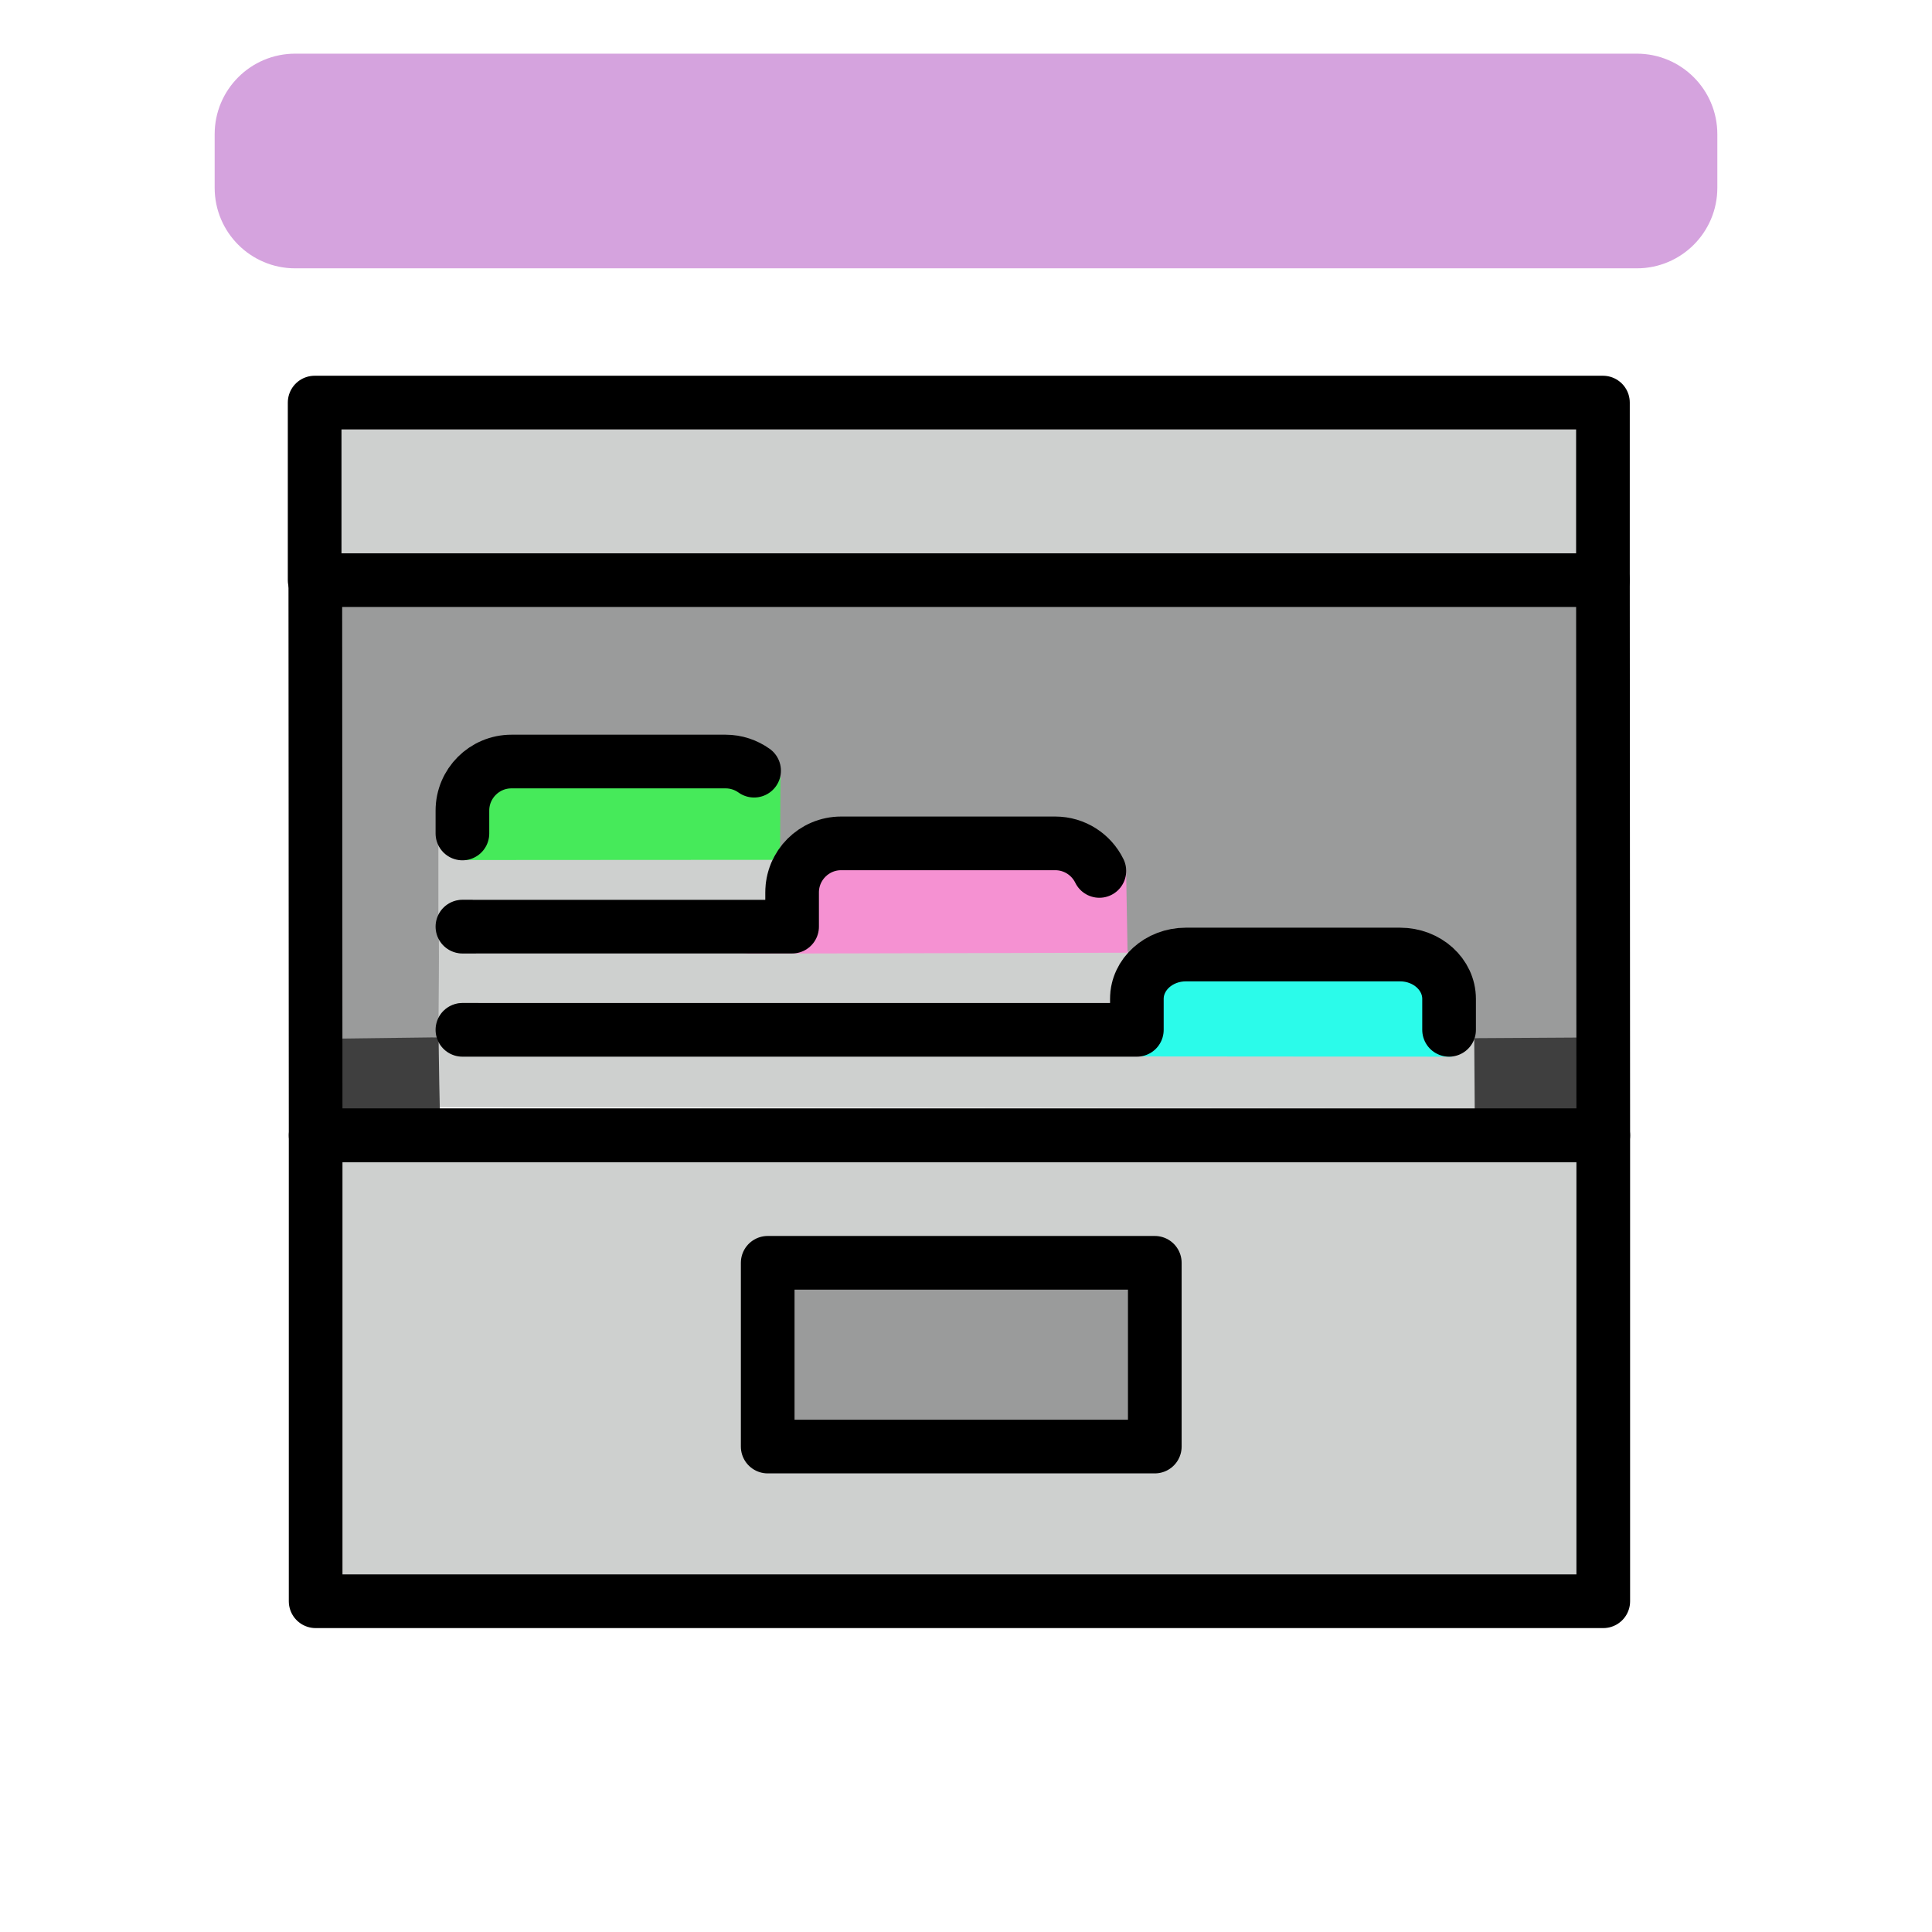
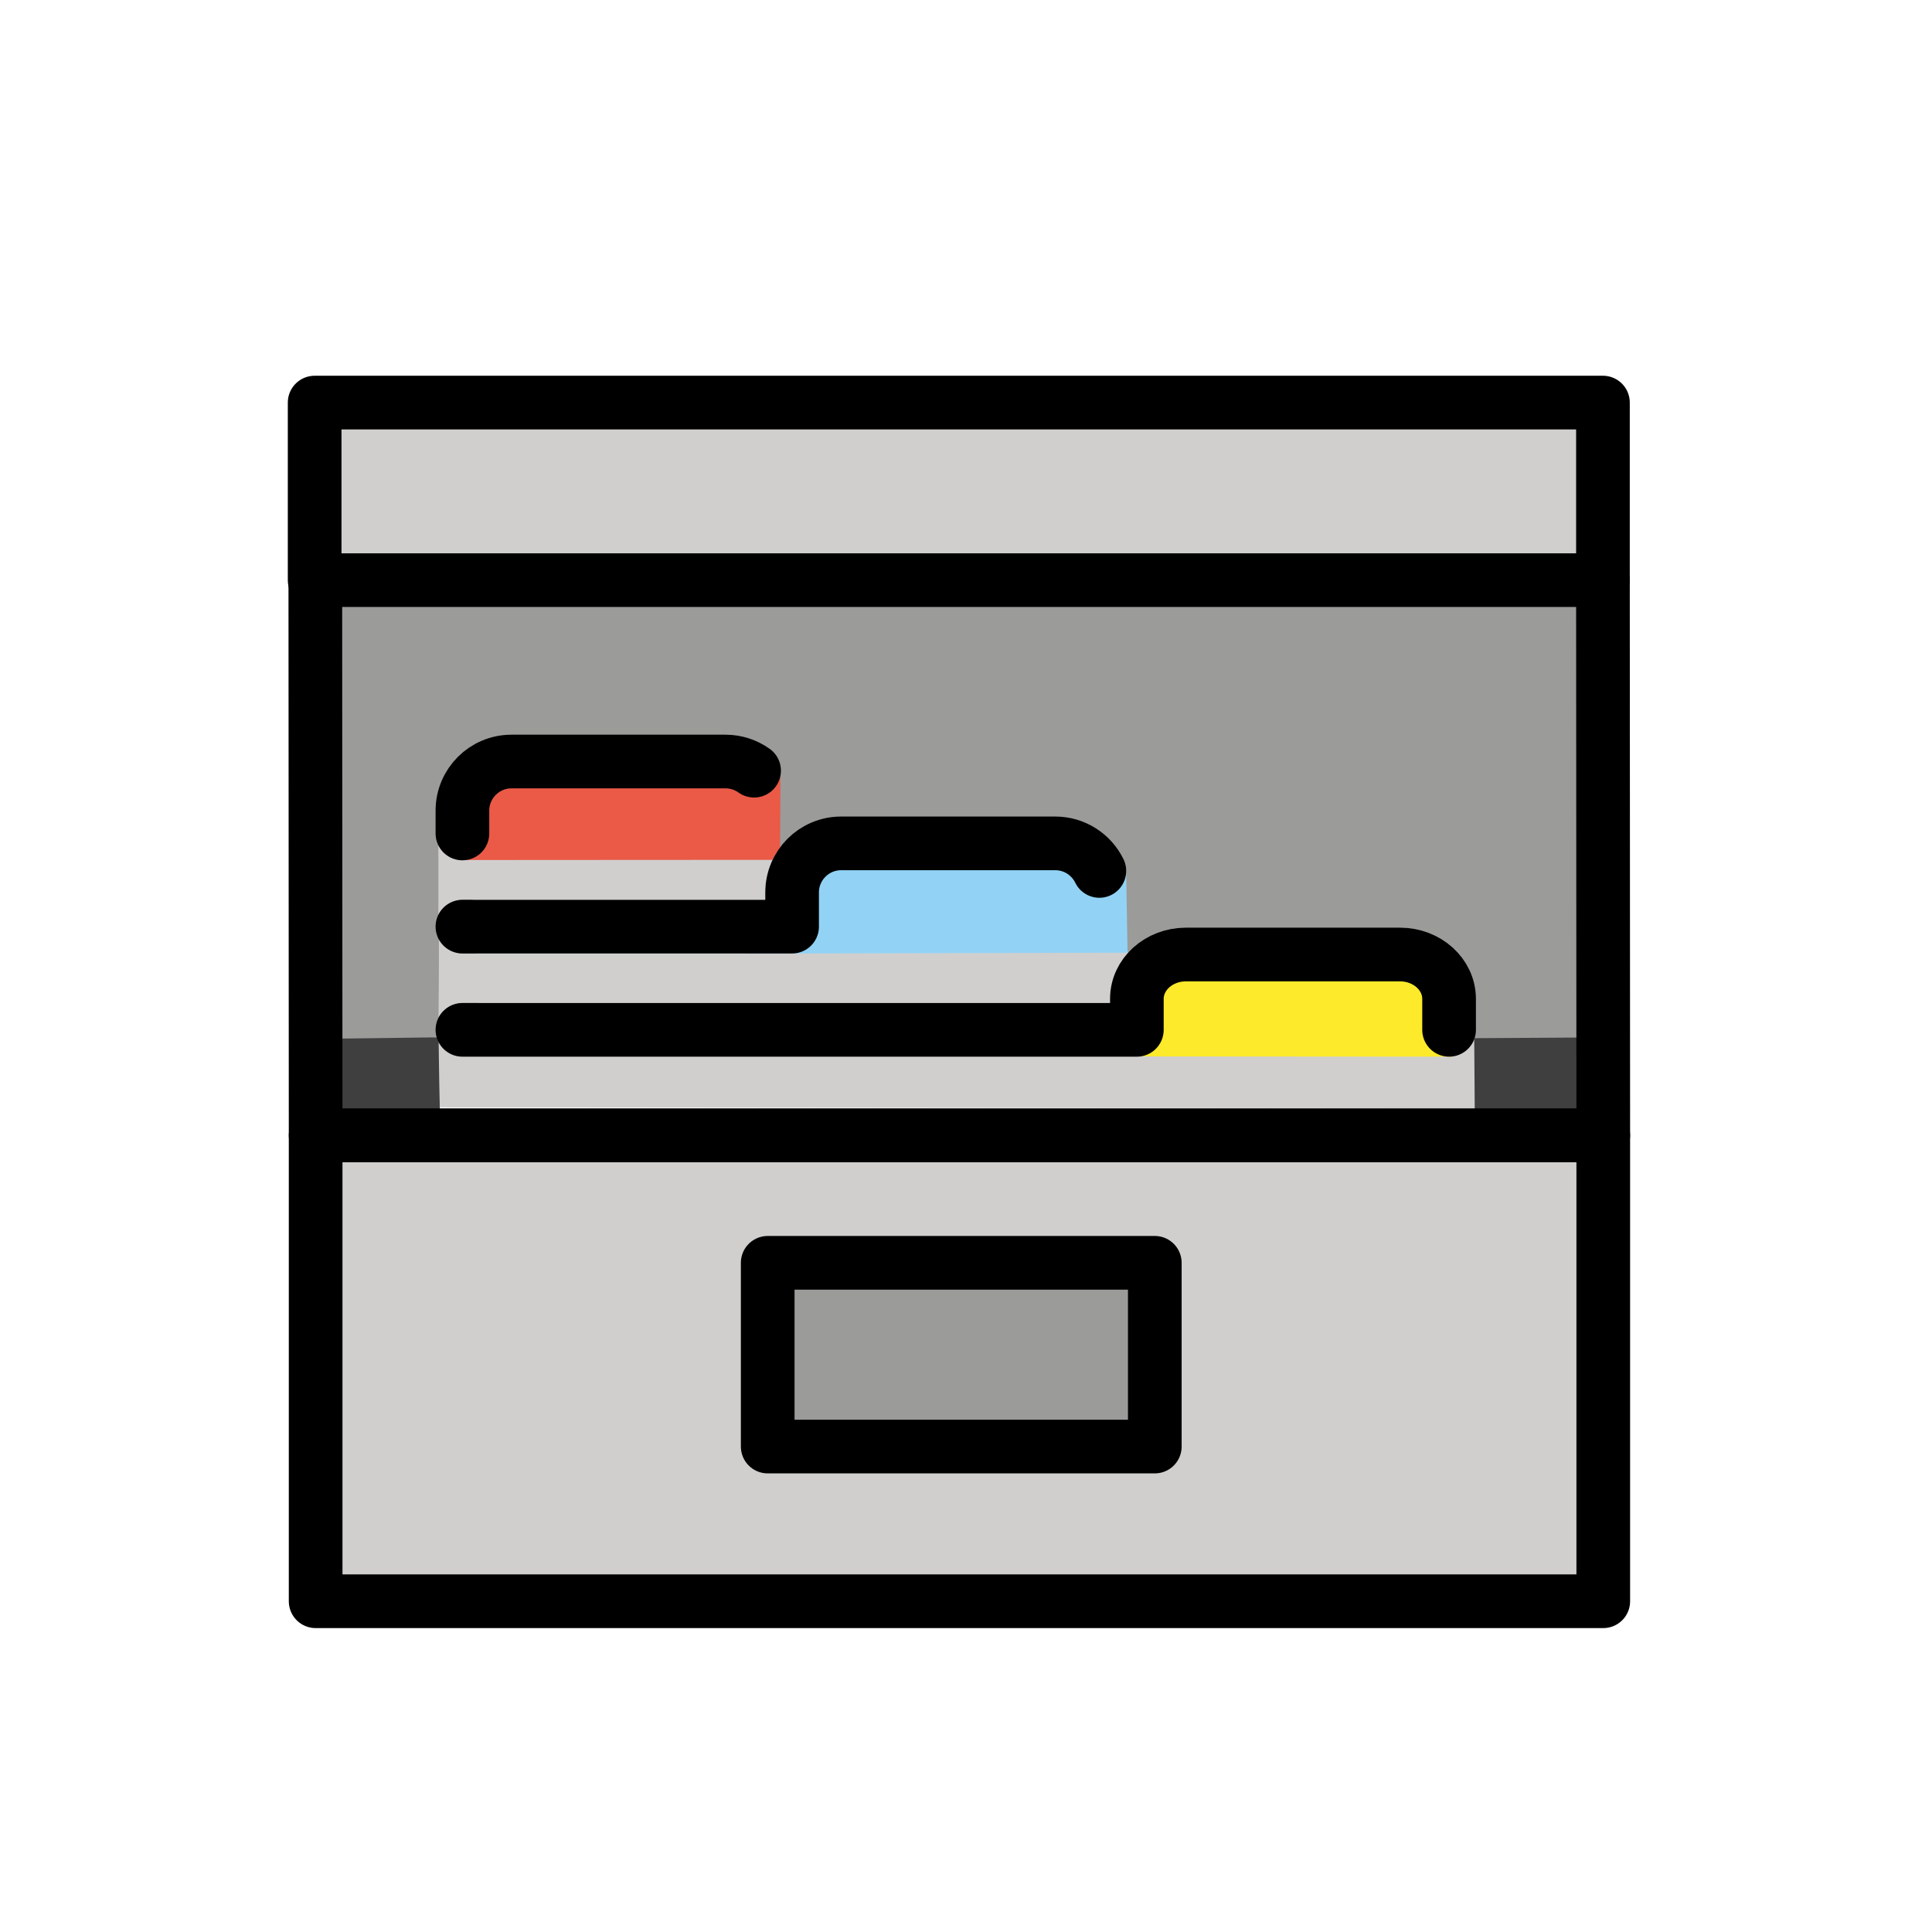
<svg xmlns="http://www.w3.org/2000/svg" id="emoji" viewBox="0 0 72 72">
  <g id="color">
-     <path fill="#ced0cf" stroke="none" d="M11.88,59.884h47.654V42.679H11.88V59.884z" />
-     <path fill="#9a9b9b" stroke="none" d="M59.681,21.834L11.937,21.738v18.511l5.201-0.23c1.239-0.843,0.42-5.67,0.486-5.803 c-0.002-0.842-0.083-4.857,0.061-5.195c0.287-0.677,9.939-0.079,9.935-0.061l1.398,4.132 c0.121-0.165,10.088-1.839,10.088-1.839c0.134,0,2.858,5.559,2.858,5.559c0.051-0.055,12.542,2.733,12.509,2.833 l1.707,0.168l3.429,0.055L59.681,21.834z" />
-     <path fill="#ced0cf" stroke="none" d="M55.759,38.822c-0.025,0.076-3.951-0.877-6.283-0.898 c-9.488-0.086-32.113,0.803-32.52,0.699c-0.417-0.107-1.81,0.3-1.884,0.152 c0.004,0.546-0.117,1.536-0.091,2.491l40.703,0.037L55.759,38.822z" />
+     <path fill="#d0cfce" stroke="none" d="M11.88,59.884h47.654V42.679H11.88V59.884z" />
+     <path fill="#9B9B9A" stroke="none" d="M59.681,21.834L11.937,21.738v18.511l5.201-0.23c1.239-0.843,0.42-5.67,0.486-5.803 c-0.002-0.842-0.083-4.857,0.061-5.195c0.287-0.677,9.939-0.079,9.935-0.061l1.398,4.132 c0.121-0.165,10.088-1.839,10.088-1.839c0.134,0,2.858,5.559,2.858,5.559c0.051-0.055,12.542,2.733,12.509,2.833 l1.707,0.168l3.429,0.055L59.681,21.834z" />
+     <path fill="#d0cfce" stroke="none" d="M55.759,38.822c-0.025,0.076-3.951-0.877-6.283-0.898 c-9.488-0.086-32.113,0.803-32.52,0.699c-0.417-0.107-1.81,0.3-1.884,0.152 c0.004,0.546-0.117,1.536-0.091,2.491l40.703,0.037L55.759,38.822z" />
    <path fill="#3f3f3f" stroke="none" d="M16.346,38.82c-0.025-0.051-0.04-0.105-0.057-0.161l-4.286,0.054l-0.091,2.978l4.497,0.486 C16.384,41.249,16.351,39.387,16.346,38.82z" />
-     <path fill="#ced0cf" stroke="none" d="M16.498,33.866c0.033-0.036,0.071-0.064,0.108-0.095c0.054-0.046,0.112-0.085,0.175-0.118 c0.036-0.018,0.069-0.036,0.108-0.051c0.107-0.041,0.221-0.069,0.343-0.069h0.112h11.174v-0.273 c0-0.448,0.114-0.866,0.3-1.242c0-0,0-0,0-0c0.012-0.023,0.025-0.046,0.037-0.068 c0.044-0.084,0.084-0.172,0.136-0.251c-0.027,0.042-0.054,0.084-0.084,0.133 c-0.005,0.013-0.014,0.026-0.016,0.039c-0,0.001-0.007,0.001-0.008,0.001 c-0.042,0.069-2.212-1.398-2.226-1.361c0,0-4.016-1.191-8.534,0.256c-0.165,0.053-1.219,1.238-1.361,1.16h-0 c-0.017-0.009-0.029-0.021-0.045-0.031c-0.14-0.086-0.253-0.201-0.336-0.344c-0.014-0.023-0.033-0.042-0.044-0.066 v2.62c0-0,0-0.001,0.001-0.001C16.379,34.018,16.434,33.938,16.498,33.866z" />
-     <path fill="#ced0cf" stroke="none" d="M16.615,37.611c0.052-0.043,0.106-0.08,0.166-0.112c0.037-0.019,0.072-0.037,0.111-0.052 c0.107-0.04,0.219-0.069,0.34-0.069h0.204h23.931v-0.152c0-0.171,0.02-0.337,0.054-0.498 c0.021-0.103,0.058-0.201,0.091-0.299c0.017-0.049,0.029-0.1,0.049-0.148c0.053-0.131,0.121-0.254,0.195-0.374 c0.005-0.009,0.01-0.018,0.015-0.027c0.082-0.13,0.175-0.25,0.279-0.364c0.002-0.003,0.008-0.013,0.008-0.013 l-1.359-1.988l-8.38,0.556l-2.808,1.466c0.114,0,0.217-0.029,0.316-0.068c-0.025,0.008-0.052,0.009-0.078,0.016 c-0.076,0.019-0.148,0.046-0.23,0.046l0,0H17.345h-0.112c-0.12,0-0.231-0.028-0.337-0.068 c-0.041-0.015-0.078-0.033-0.116-0.053c-0.054-0.029-0.104-0.064-0.152-0.102 c-0.113-0.088-0.206-0.193-0.272-0.321c-0-0-0.001-0.001-0.001-0.001 c0.009,0.79-0.007,2.107-0.012,2.954c0.041-0.083,0.093-0.16,0.154-0.229 C16.533,37.674,16.574,37.644,16.615,37.611z" />
-     <rect x="28.589" y="47.449" width="14.221" height="6.431" fill="#9a9b9b" stroke="none" />
-     <path fill="#ced0cf" stroke="none" d="M28.865,28.1c-0.012-0.015-0.022-0.03-0.035-0.045c-0.017-0.021-0.041-0.038-0.061-0.058 c0.016,0.014,0.028,0.031,0.043,0.046C28.83,28.062,28.849,28.08,28.865,28.1z" />
-     <path fill="#ced0cf" stroke="none" d="M28.926,29.303c0.074-0.103,0.119-0.217,0.149-0.333v-0.022 c-0.029,0.124-0.081,0.245-0.159,0.355c-0.161,0.224-0.397,0.362-0.649,0.404 C28.523,29.667,28.763,29.53,28.926,29.303z" />
-     <path fill="#2bfbea" stroke="none" d="M54.142,39.379c-0.47,0,0.455-2.098,0.455-2.098c0-0.355-1.141-1.713-1.591-1.713 l-8.872,0.055c-0.224,0-1.477,1.482-1.477,1.658l-0.944,1.101c0,0.452-0.253,0.593-0.664,0.717l1.558,0.271 C42.607,39.37,54.18,39.379,54.142,39.379z" />
-     <path fill="#f591d2" stroke="none" d="M42.021,35.505l-0.055-3.131c-0.007-0.015-0.02-0.033-0.028-0.048 c0.012,0.087-1.165,0.308-1.408-0.187c-0.141-0.287-0.895-0.765-1.216-0.765l-7.858-0.135 c-0.457,0-1.689,0.714-1.689,1.171l-0.495,2.161c0,0.553-1.113,0.968-1.666,0.968L42.021,35.505z" />
+     <path fill="#d0cfce" stroke="none" d="M16.498,33.866c0.033-0.036,0.071-0.064,0.108-0.095c0.054-0.046,0.112-0.085,0.175-0.118 c0.036-0.018,0.069-0.036,0.108-0.051c0.107-0.041,0.221-0.069,0.343-0.069h0.112h11.174v-0.273 c0-0.448,0.114-0.866,0.3-1.242c0-0,0-0,0-0c0.012-0.023,0.025-0.046,0.037-0.068 c0.044-0.084,0.084-0.172,0.136-0.251c-0.027,0.042-0.054,0.084-0.084,0.133 c-0.005,0.013-0.014,0.026-0.016,0.039c-0,0.001-0.007,0.001-0.008,0.001 c-0.042,0.069-2.212-1.398-2.226-1.361c0,0-4.016-1.191-8.534,0.256c-0.165,0.053-1.219,1.238-1.361,1.16h-0 c-0.017-0.009-0.029-0.021-0.045-0.031c-0.14-0.086-0.253-0.201-0.336-0.344c-0.014-0.023-0.033-0.042-0.044-0.066 v2.62c0-0,0-0.001,0.001-0.001C16.379,34.018,16.434,33.938,16.498,33.866z" />
+     <path fill="#d0cfce" stroke="none" d="M16.615,37.611c0.052-0.043,0.106-0.08,0.166-0.112c0.037-0.019,0.072-0.037,0.111-0.052 c0.107-0.04,0.219-0.069,0.34-0.069h0.204h23.931v-0.152c0-0.171,0.02-0.337,0.054-0.498 c0.021-0.103,0.058-0.201,0.091-0.299c0.017-0.049,0.029-0.1,0.049-0.148c0.053-0.131,0.121-0.254,0.195-0.374 c0.005-0.009,0.01-0.018,0.015-0.027c0.082-0.13,0.175-0.25,0.279-0.364c0.002-0.003,0.008-0.013,0.008-0.013 l-1.359-1.988l-8.38,0.556l-2.808,1.466c0.114,0,0.217-0.029,0.316-0.068c-0.025,0.008-0.052,0.009-0.078,0.016 c-0.076,0.019-0.148,0.046-0.23,0.046l0,0H17.345h-0.112c-0.12,0-0.231-0.028-0.337-0.068 c-0.041-0.015-0.078-0.033-0.116-0.053c-0.054-0.029-0.104-0.064-0.152-0.102 c-0.113-0.088-0.206-0.193-0.272-0.321c-0-0-0.001-0.001-0.001-0.001 c0.009,0.79-0.007,2.107-0.012,2.954c0.041-0.083,0.093-0.16,0.154-0.229 C16.533,37.674,16.574,37.644,16.615,37.611z" />
+     <rect x="28.589" y="47.449" width="14.221" height="6.431" fill="#9B9B9A" stroke="none" />
+     <path fill="#d0cfce" stroke="none" d="M28.865,28.1c-0.012-0.015-0.022-0.03-0.035-0.045c-0.017-0.021-0.041-0.038-0.061-0.058 c0.016,0.014,0.028,0.031,0.043,0.046C28.83,28.062,28.849,28.08,28.865,28.1z" />
+     <path fill="#d0cfce" stroke="none" d="M28.926,29.303c0.074-0.103,0.119-0.217,0.149-0.333v-0.022 c-0.029,0.124-0.081,0.245-0.159,0.355c-0.161,0.224-0.397,0.362-0.649,0.404 C28.523,29.667,28.763,29.53,28.926,29.303z" />
+     <path fill="#fcea2b" stroke="none" d="M54.142,39.379c-0.47,0,0.455-2.098,0.455-2.098c0-0.355-1.141-1.713-1.591-1.713 l-8.872,0.055c-0.224,0-1.477,1.482-1.477,1.658l-0.944,1.101c0,0.452-0.253,0.593-0.664,0.717l1.558,0.271 C42.607,39.37,54.18,39.379,54.142,39.379z" />
+     <path fill="#92d3f5" stroke="none" d="M42.021,35.505l-0.055-3.131c-0.007-0.015-0.02-0.033-0.028-0.048 c0.012,0.087-1.165,0.308-1.408-0.187c-0.141-0.287-0.895-0.765-1.216-0.765l-7.858-0.135 c-0.457,0-1.689,0.714-1.689,1.171l-0.495,2.161c0,0.553-1.113,0.968-1.666,0.968L42.021,35.505z" />
    <polygon fill="#3f3f3f" stroke="none" points="59.411,38.663 54.94,38.69 54.963,41.93 59.365,41.849" />
-     <rect x="11.742" y="15.113" width="47.916" height="6.522" fill="#ced0cf" stroke="none" />
-     <path fill="#ced0cf" stroke="none" d="M17.626,31.979c0.02-0.009,0.035-0.026,0.054-0.036 C17.661,31.953,17.647,31.97,17.626,31.979z" />
-     <path fill="#ced0cf" stroke="none" d="M19.072,29.38h7.969c-0,0-0.001-0-0.001-0h-7.978 c-0.196,0-0.369,0.079-0.512,0.193C18.695,29.458,18.873,29.38,19.072,29.38z" />
-     <path fill="#ced0cf" stroke="none" d="M18.479,29.621c-0.021,0.021-0.033,0.051-0.052,0.074 C18.446,29.672,18.457,29.642,18.479,29.621z" />
-     <path fill="#46ea5a" stroke="none" d="M29.072,31.576l0.014-2.629c-0.029,0.124-0.947-0.372-1.398-0.693 c-0.141-0.101-8.566-0.037-8.566-0.037c-0.457,0-2.076,2.057-2.076,2.057s0.609,1.777,0.056,1.777 c-0.434,0,11.688-0.007,11.688-0.007C28.832,31.934,29.072,31.576,29.072,31.576z" />
+     <rect x="11.742" y="15.113" width="47.916" height="6.522" fill="#d0cfce" stroke="none" />
+     <path fill="#d0cfce" stroke="none" d="M17.626,31.979c0.02-0.009,0.035-0.026,0.054-0.036 C17.661,31.953,17.647,31.97,17.626,31.979z" />
+     <path fill="#d0cfce" stroke="none" d="M19.072,29.38h7.969c-0,0-0.001-0-0.001-0h-7.978 c-0.196,0-0.369,0.079-0.512,0.193C18.695,29.458,18.873,29.38,19.072,29.38z" />
+     <path fill="#d0cfce" stroke="none" d="M18.479,29.621c-0.021,0.021-0.033,0.051-0.052,0.074 C18.446,29.672,18.457,29.642,18.479,29.621z" />
+     <path fill="#ea5a47" stroke="none" d="M29.072,31.576l0.014-2.629c-0.029,0.124-0.947-0.372-1.398-0.693 c-0.141-0.101-8.566-0.037-8.566-0.037c-0.457,0-2.076,2.057-2.076,2.057s0.609,1.777,0.056,1.777 c-0.434,0,11.688-0.007,11.688-0.007C28.832,31.934,29.072,31.576,29.072,31.576z" />
  </g>
  <g id="hair" />
  <g id="skin" />
  <g id="skin-shadow" />
  <g id="line">
    <polyline fill="none" stroke="#000000" stroke-linecap="round" stroke-linejoin="round" stroke-miterlimit="10" stroke-width="2" points="11.751,21.619 11.763,42.312 59.749,42.312 59.737,21.619" />
    <rect x="11.726" y="15.003" width="48.011" height="6.617" fill="none" stroke="#000000" stroke-linecap="round" stroke-linejoin="round" stroke-miterlimit="10" stroke-width="2" />
    <rect x="11.763" y="42.312" width="47.986" height="17.362" fill="none" stroke="#000000" stroke-linecap="round" stroke-linejoin="round" stroke-miterlimit="10" stroke-width="2" />
    <rect x="28.61" y="47.061" width="14.426" height="6.848" fill="none" stroke="#000000" stroke-linecap="round" stroke-linejoin="round" stroke-miterlimit="10" stroke-width="2" />
    <path fill="none" stroke="#000000" stroke-linecap="round" stroke-linejoin="round" stroke-miterlimit="10" stroke-width="2" d="M28.103,28.721c-0.3-0.214-0.667-0.341-1.063-0.341h-7.978c-1.01,0-1.829,0.819-1.829,1.829v0.852" />
    <path fill="none" stroke="#000000" stroke-linecap="round" stroke-linejoin="round" stroke-miterlimit="10" stroke-width="2" d="M40.97,32.457c-0.297-0.608-0.922-1.027-1.644-1.027h-7.978c-1.01,0-1.829,0.819-1.829,1.829v1.274H17.233" />
    <path fill="none" stroke="#000000" stroke-linecap="round" stroke-linejoin="round" stroke-miterlimit="10" stroke-width="2" d="M54.003,38.379v-1.152c0-0.914-0.819-1.655-1.829-1.655h-7.978c-1.01,0-1.829,0.741-1.829,1.655v1.152H17.233" />
  </g>
-   <rect x="8" y="2" width="56" height="8" rx="3" fill="#CE93D8" opacity="0.85" />
</svg>
